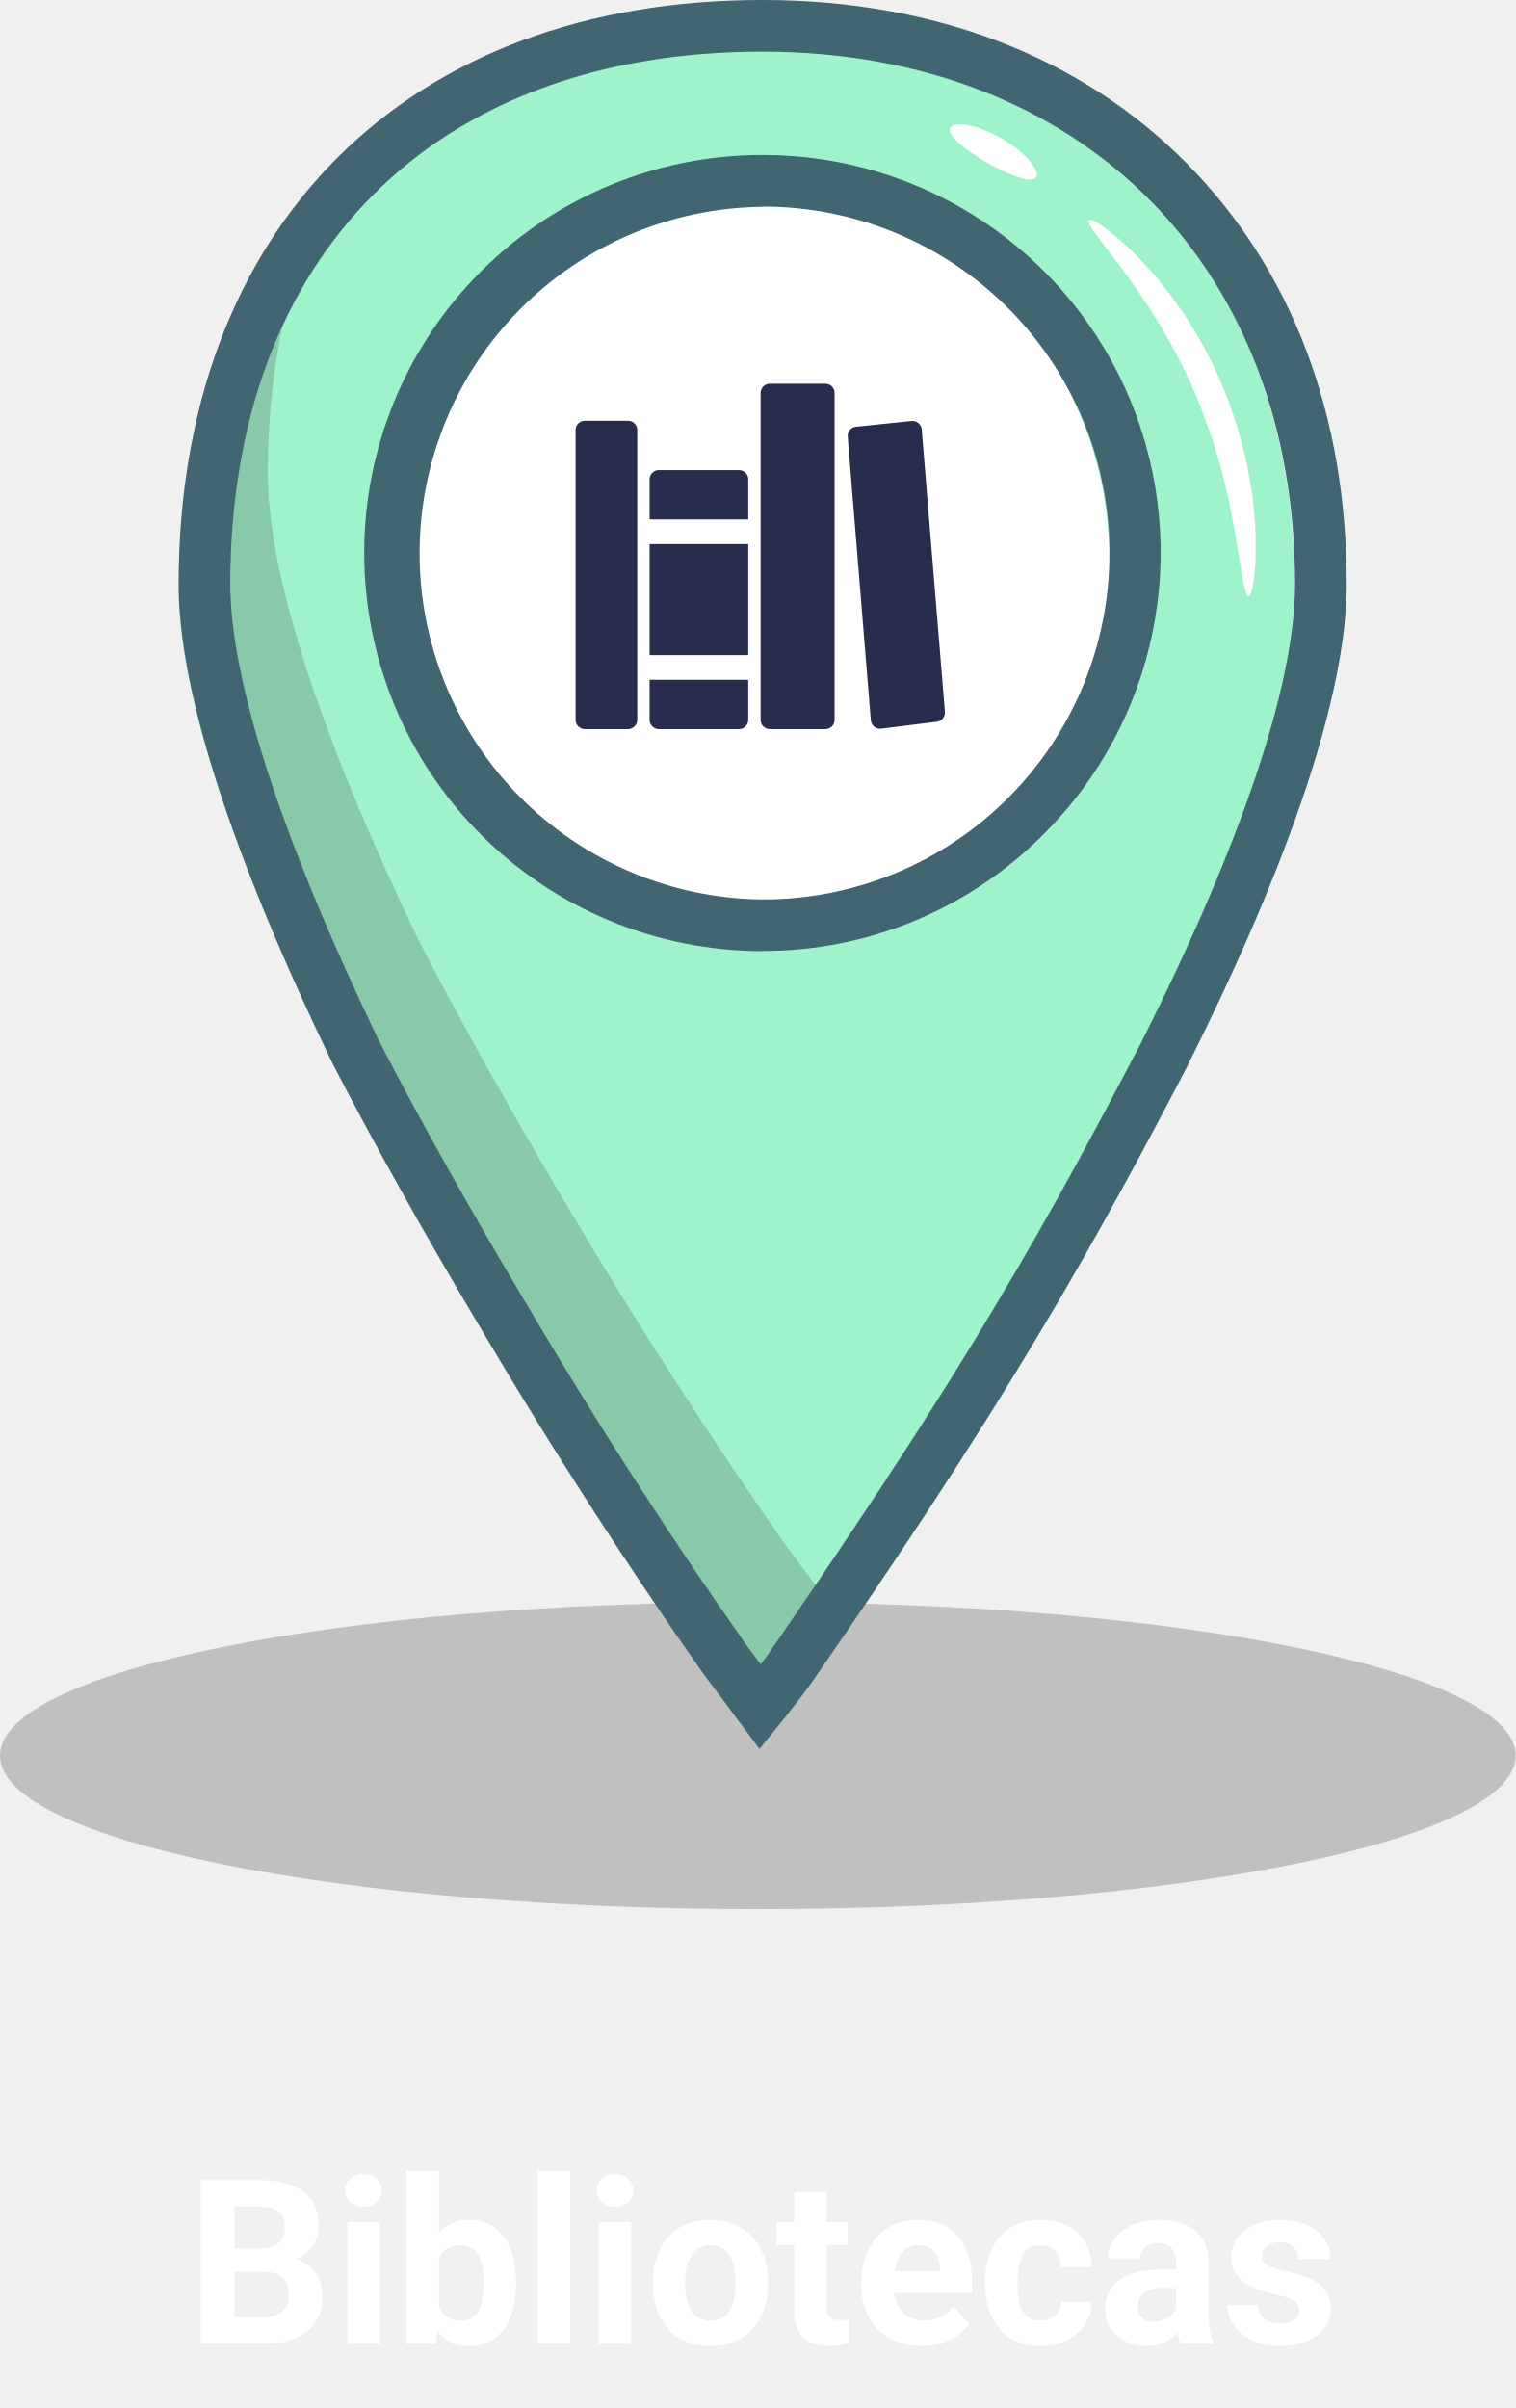
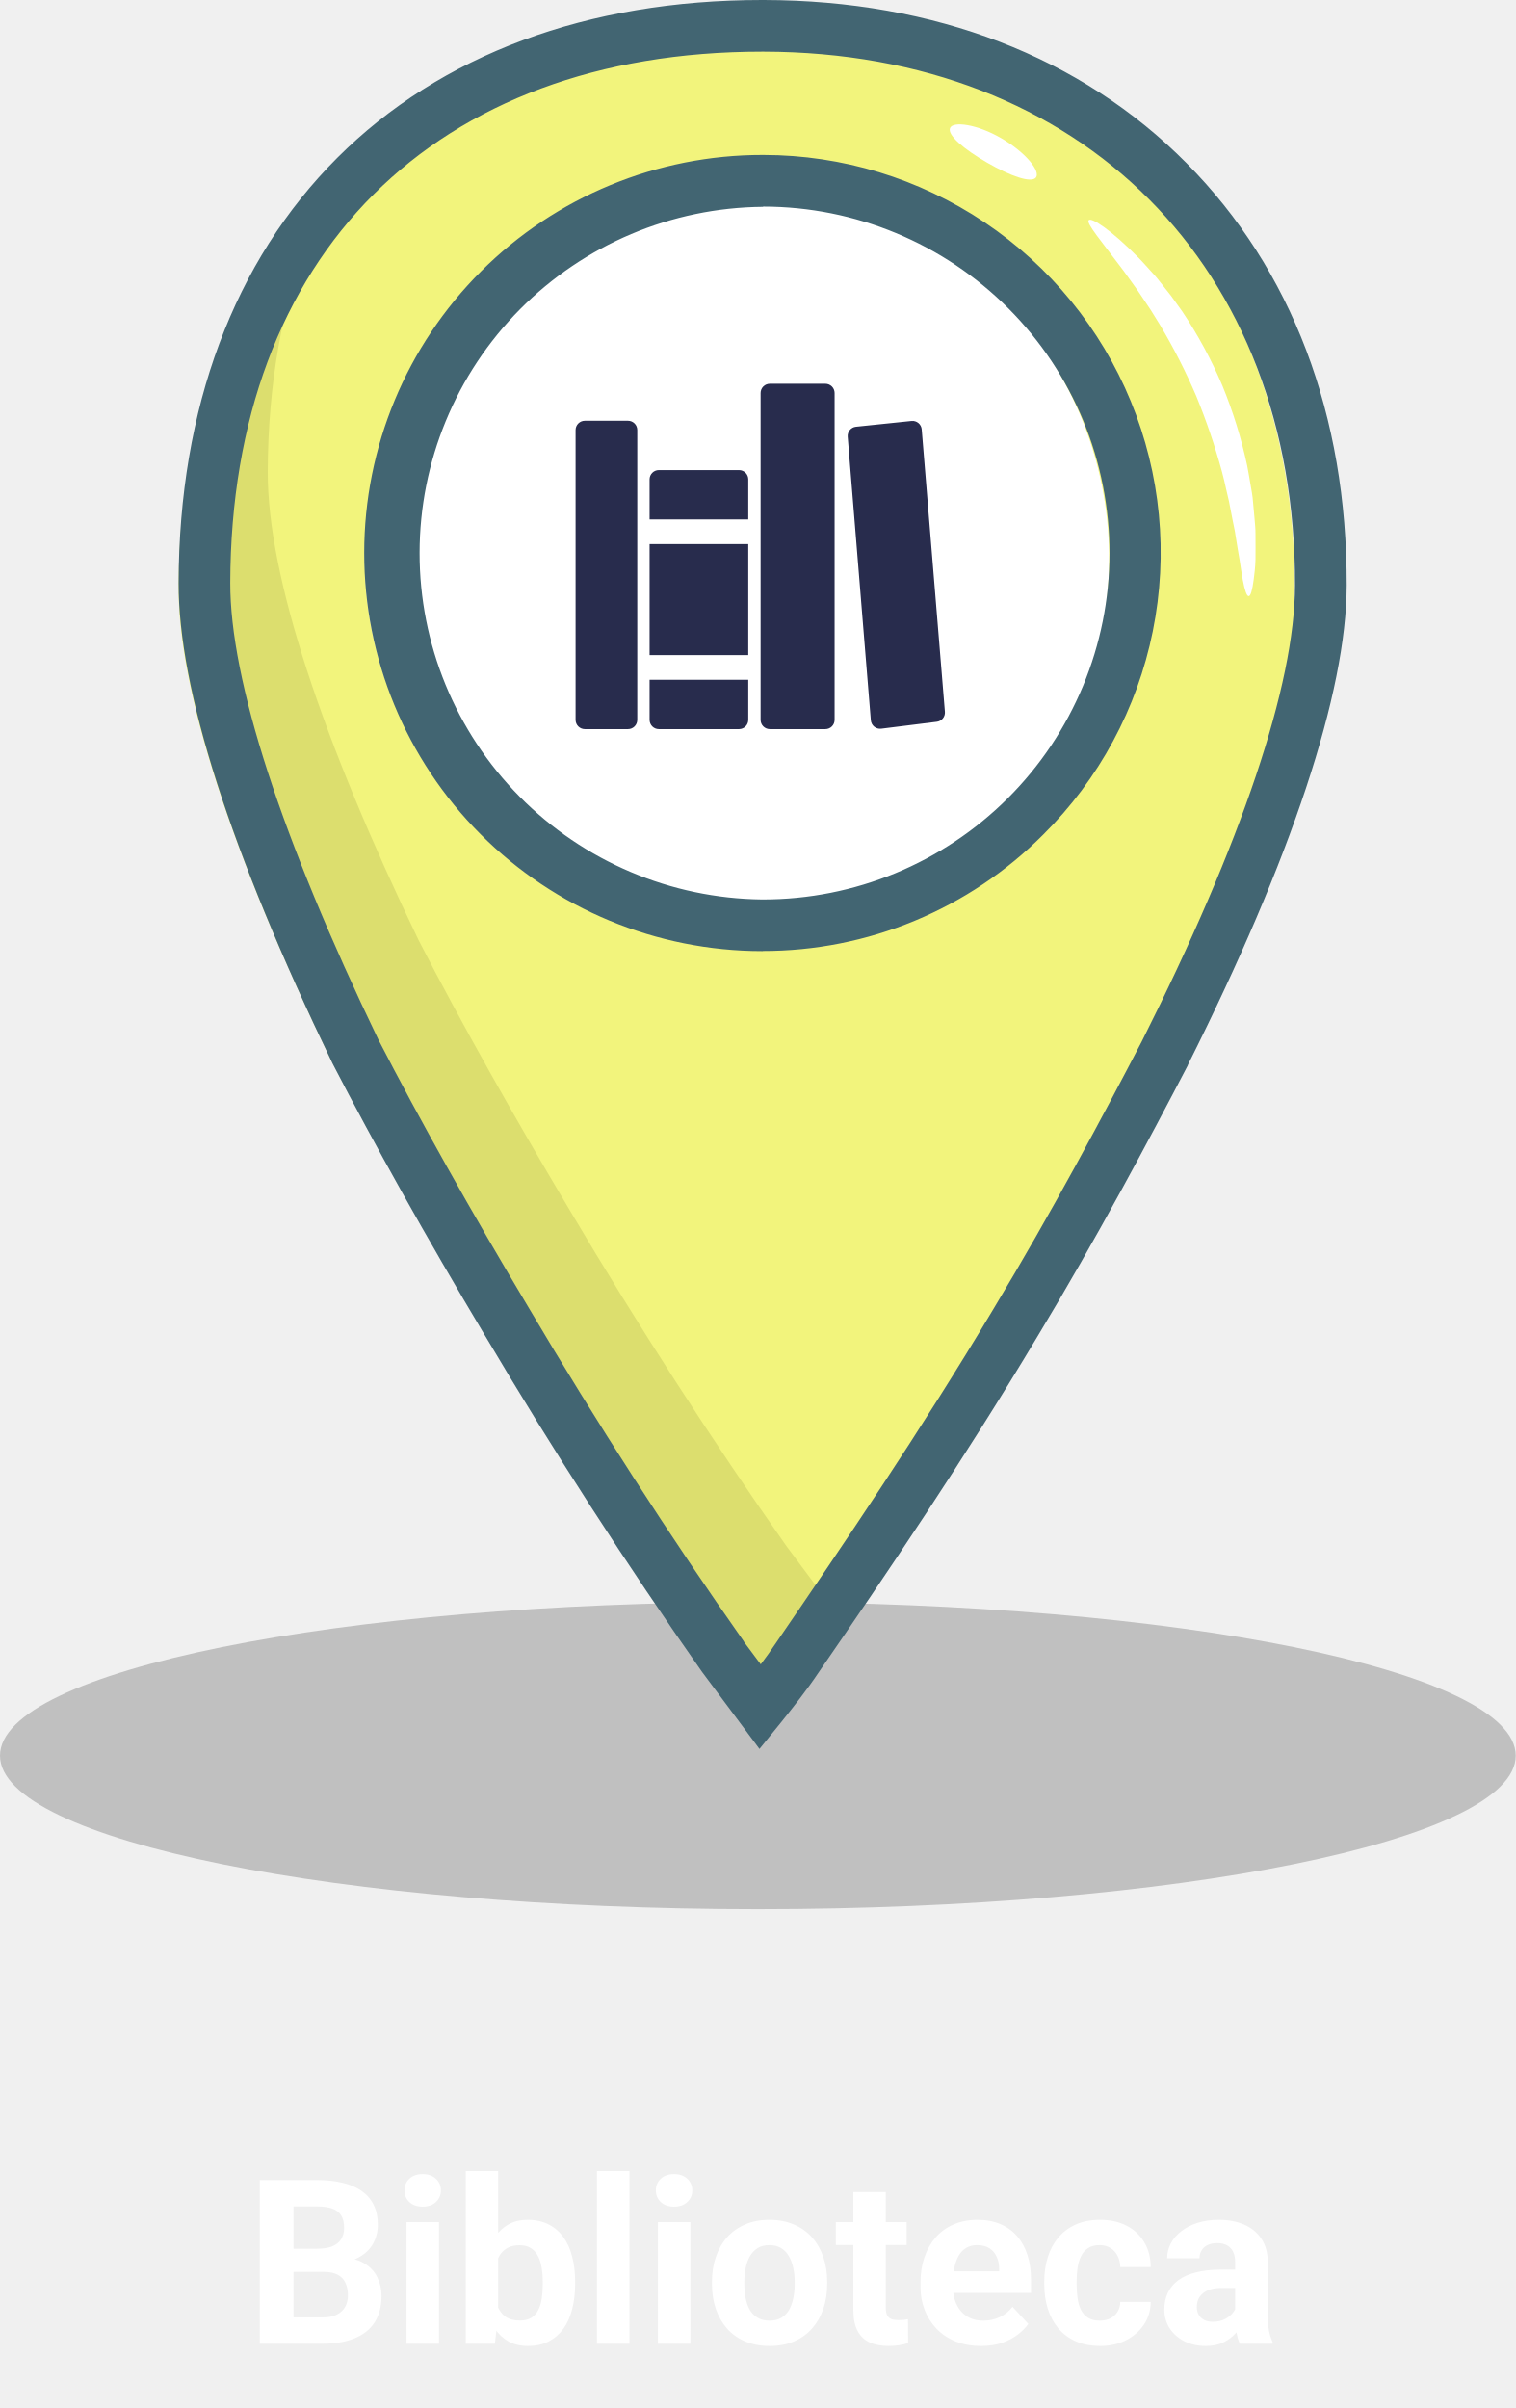
<svg xmlns="http://www.w3.org/2000/svg" width="158" height="251" viewBox="0 0 158 251" fill="none">
  <ellipse opacity="0.2" cx="79" cy="183" rx="79" ry="16" fill="black" />
-   <path d="M56.031 19.056C54.826 19.056 53.647 18.698 52.645 18.029C51.643 17.359 50.861 16.407 50.4 15.293C49.939 14.18 49.818 12.954 50.053 11.772C50.288 10.589 50.869 9.503 51.721 8.651C52.574 7.799 53.66 7.218 54.842 6.983C56.024 6.748 57.25 6.868 58.364 7.33C59.477 7.791 60.429 8.572 61.099 9.575C61.769 10.577 62.126 11.755 62.126 12.961C62.124 14.577 61.481 16.126 60.339 17.268C59.196 18.411 57.647 19.054 56.031 19.056V19.056ZM56.031 11.48C55.738 11.48 55.452 11.567 55.209 11.73C54.965 11.892 54.775 12.124 54.663 12.394C54.551 12.665 54.522 12.962 54.579 13.25C54.636 13.537 54.777 13.8 54.984 14.008C55.191 14.215 55.455 14.356 55.742 14.413C56.029 14.47 56.327 14.441 56.598 14.329C56.868 14.216 57.099 14.027 57.262 13.783C57.425 13.54 57.512 13.254 57.512 12.961C57.512 12.766 57.473 12.574 57.399 12.394C57.325 12.214 57.215 12.051 57.078 11.914C56.941 11.776 56.777 11.667 56.598 11.593C56.418 11.518 56.226 11.48 56.031 11.48V11.48Z" fill="#E7F6FF" />
+   <path d="M56.031 19.056C54.826 19.056 53.647 18.698 52.645 18.029C51.643 17.359 50.861 16.407 50.4 15.293C49.939 14.18 49.818 12.954 50.053 11.772C50.288 10.589 50.869 9.503 51.721 8.651C52.574 7.799 53.66 7.218 54.842 6.983C56.024 6.748 57.25 6.868 58.364 7.33C59.477 7.791 60.429 8.572 61.099 9.575C61.769 10.577 62.126 11.755 62.126 12.961C62.124 14.577 61.481 16.126 60.339 17.268C59.196 18.411 57.647 19.054 56.031 19.056ZM56.031 11.48C55.738 11.48 55.452 11.567 55.209 11.73C54.965 11.892 54.775 12.124 54.663 12.394C54.551 12.665 54.522 12.962 54.579 13.25C54.636 13.537 54.777 13.8 54.984 14.008C55.191 14.215 55.455 14.356 55.742 14.413C56.029 14.47 56.327 14.441 56.598 14.329C56.868 14.216 57.099 14.027 57.262 13.783C57.425 13.54 57.512 13.254 57.512 12.961C57.512 12.766 57.473 12.574 57.399 12.394C57.325 12.214 57.215 12.051 57.078 11.914C56.941 11.776 56.777 11.667 56.598 11.593C56.418 11.518 56.226 11.48 56.031 11.48Z" fill="#E7F6FF" />
  <path d="M66.906 15.928C68.087 15.928 69.044 14.97 69.044 13.79C69.044 12.609 68.087 11.652 66.906 11.652C65.725 11.652 64.768 12.609 64.768 13.79C64.768 14.97 65.725 15.928 66.906 15.928Z" fill="#E7F6FF" />
  <g opacity="0.5">
    <path opacity="0.5" d="M97.897 125.319V130.014C96.539 134.332 94.405 139.385 91.602 144.957C90.448 147.168 89.213 149.502 87.891 151.902C88.794 150.364 89.663 148.86 90.502 147.361C89.525 149.214 88.491 151.141 87.398 153.098V145.792L87.722 145.18L87.398 145.757V145.488C87.886 144.568 88.36 143.67 88.821 142.796C91.863 136.743 94.12 131.31 95.451 126.757C96.278 126.291 97.093 125.811 97.897 125.319Z" fill="#BBD2E5" />
  </g>
-   <path d="M118.096 57.127C118.05 78.469 100.554 95.882 79.219 95.835C60.742 95.797 45.199 82.669 41.403 65.287C41.011 63.054 40.817 60.791 40.823 58.523C40.869 37.193 58.365 19.769 79.696 19.815C98.154 19.854 113.67 32.947 117.5 50.282C117.499 50.291 117.499 50.3 117.5 50.309C117.901 52.56 118.1 54.842 118.096 57.127V57.127Z" fill="white" />
-   <path d="M76.943 3.252C41.061 3.175 18.708 25.755 18.619 61.314C18.596 72.304 24.387 89.447 34.355 110.151C38.861 118.891 44.353 128.609 50.121 138.311C57.204 150.285 64.937 162.264 72.674 173.269L76.543 178.453C77.839 176.834 79.135 175.223 80.43 173.285C88.218 161.991 95.997 150.366 103.119 138.426C108.96 128.739 114.155 119.053 118.696 110.335C129.079 89.67 134.943 72.55 134.966 61.56C135.078 26.974 111.855 3.329 76.943 3.252ZM76.739 96.984C55.404 96.938 37.985 79.449 38.031 58.111C38.077 36.772 55.574 19.368 76.908 19.414C98.243 19.46 115.662 36.953 115.616 58.287C115.57 79.622 98.073 97.042 76.739 96.984Z" fill="#9FF3CB" />
-   <path d="M119.189 114.651C115.197 122.215 110.748 130.356 105.837 138.493C98.704 150.433 90.921 162.058 83.15 173.352C81.854 175.274 80.558 176.901 79.258 178.52L75.378 173.34C67.641 162.335 59.908 150.356 52.844 138.385C47.041 128.672 41.569 118.962 37.078 110.225C27.079 89.514 21.288 72.367 21.311 61.377C21.342 46.703 25.157 34.244 32.171 24.669C29.398 31.89 27.941 40.115 27.91 49.183C27.887 60.173 33.678 77.32 43.645 98.02C48.152 106.757 53.624 116.478 59.412 126.18C66.495 138.151 74.228 150.129 81.961 161.135L85.83 166.319C87.129 164.7 88.425 163.088 89.721 161.15C97.504 149.856 105.288 138.232 112.409 126.291C114.793 122.4 117.043 118.493 119.189 114.651Z" fill="#88C9AA" />
+   <path d="M118.096 57.127C118.05 78.469 100.554 95.882 79.219 95.835C60.742 95.797 45.199 82.669 41.403 65.287C41.011 63.054 40.817 60.791 40.823 58.523C40.869 37.193 58.365 19.769 79.696 19.815C98.154 19.854 113.67 32.947 117.5 50.282C117.499 50.291 117.499 50.3 117.5 50.309C117.901 52.56 118.1 54.842 118.096 57.127Z" fill="white" />
+   <path d="M76.943 3.252C41.061 3.175 18.708 25.755 18.619 61.314C18.596 72.304 24.387 89.447 34.355 110.151C38.861 118.891 44.353 128.609 50.121 138.311C57.204 150.285 64.937 162.264 72.674 173.269L76.543 178.453C77.839 176.834 79.135 175.223 80.43 173.285C88.218 161.991 95.997 150.366 103.119 138.426C108.96 128.739 114.155 119.053 118.696 110.335C129.079 89.67 134.943 72.55 134.966 61.56C135.078 26.974 111.855 3.329 76.943 3.252ZM76.739 96.984C55.404 96.938 37.985 79.449 38.031 58.111C38.077 36.772 55.574 19.368 76.908 19.414C98.243 19.46 115.662 36.953 115.616 58.287C115.57 79.622 98.073 97.042 76.739 96.984Z" fill="#F2F47C" />
+   <path d="M119.189 114.651C115.197 122.215 110.748 130.356 105.837 138.493C98.704 150.433 90.921 162.058 83.15 173.352C81.854 175.275 80.558 176.901 79.258 178.52L75.378 173.34C67.641 162.335 59.908 150.356 52.844 138.385C47.041 128.672 41.569 118.962 37.078 110.225C27.079 89.514 21.288 72.367 21.311 61.377C21.342 46.703 25.157 34.244 32.171 24.669C29.398 31.89 27.941 40.115 27.91 49.183C27.887 60.173 33.678 77.32 43.645 98.02C48.152 106.757 53.624 116.478 59.412 126.18C66.495 138.151 74.228 150.129 81.961 161.135L85.83 166.319C87.129 164.7 88.425 163.088 89.721 161.15C97.504 149.856 105.288 138.232 112.409 126.291C114.793 122.4 117.043 118.493 119.189 114.651Z" fill="#DCDE6E" />
  <path d="M79.169 182.3L73.178 174.267C65.418 163.231 57.581 151.083 50.509 139.131C44.453 128.991 38.973 119.2 34.655 110.833L34.624 110.767C23.98 88.679 18.596 71.848 18.619 60.758C18.658 42.534 24.387 27.218 35.154 16.455C45.922 5.691 61.227 0 79.442 0H79.631C97.454 0.038 112.701 5.922 123.688 17.008C134.674 28.095 140.415 43.273 140.381 61.008C140.358 72.209 134.613 89.495 123.826 110.998V111.033C119.773 118.812 114.332 129.049 108.168 139.274C100.531 152.056 92.359 164.138 85.376 174.267C84.049 176.247 82.711 177.916 81.419 179.531L79.169 182.3ZM77.558 171.148L79.3 173.482C79.835 172.775 80.365 172.037 80.896 171.244C87.837 161.123 95.966 149.149 103.526 136.493C109.617 126.399 115.001 116.263 119.019 108.556C129.448 87.814 134.97 71.371 134.993 61C135.066 27.806 112.809 5.457 79.619 5.384H79.442C45.314 5.384 24.076 26.587 24.003 60.758C23.98 70.89 29.325 87.36 39.458 108.395C43.718 116.659 49.14 126.334 55.151 136.378C62.138 148.207 69.886 160.223 77.558 171.121V171.148ZM79.508 99.139H79.415C68.41 99.127 57.861 94.744 50.088 86.954C42.314 79.164 37.954 68.606 37.965 57.601C37.977 46.596 42.36 36.046 50.15 28.273C57.94 20.5 68.499 16.139 79.504 16.151H79.596C87.801 16.16 95.819 18.604 102.633 23.174C109.448 27.744 114.752 34.235 117.874 41.823C120.996 49.411 121.795 57.755 120.169 65.797C118.544 73.84 114.568 81.219 108.744 86.999C104.912 90.849 100.355 93.902 95.338 95.983C90.32 98.065 84.94 99.133 79.508 99.127V99.139ZM79.508 21.558C69.998 21.645 60.906 25.482 54.209 32.234C47.512 38.986 43.749 48.108 43.739 57.618C43.729 67.129 47.472 76.259 54.155 83.025C60.838 89.792 69.921 93.647 79.431 93.755H79.511C89.089 93.765 98.277 89.97 105.056 83.205C111.835 76.439 115.649 67.258 115.658 57.681C115.668 48.104 111.873 38.916 105.108 32.137C98.343 25.358 89.162 21.544 79.585 21.534L79.508 21.558Z" fill="#426572" />
-   <path d="M65.464 76H60.964C60.709 76 60.463 75.898 60.282 75.718C60.102 75.537 60 75.291 60 75.036V44.821C60 44.566 60.102 44.32 60.282 44.14C60.463 43.959 60.709 43.857 60.964 43.857H65.464C65.72 43.857 65.965 43.959 66.146 44.14C66.327 44.32 66.429 44.566 66.429 44.821V75.036C66.429 75.291 66.327 75.537 66.146 75.718C65.965 75.898 65.72 76 65.464 76ZM78 54.143V49.964C78 49.709 77.898 49.463 77.718 49.282C77.537 49.102 77.291 49 77.036 49H68.679C68.423 49 68.177 49.102 67.997 49.282C67.816 49.463 67.714 49.709 67.714 49.964V54.143H78ZM67.714 70.857V75.036C67.714 75.291 67.816 75.537 67.997 75.718C68.177 75.898 68.423 76 68.679 76H77.036C77.291 76 77.537 75.898 77.718 75.718C77.898 75.537 78 75.291 78 75.036V70.857H67.714ZM67.714 56.714H78V68.286H67.714V56.714ZM86.036 76H80.25C79.994 76 79.749 75.898 79.568 75.718C79.387 75.537 79.286 75.291 79.286 75.036V40.964C79.286 40.709 79.387 40.463 79.568 40.282C79.749 40.102 79.994 40 80.25 40H86.036C86.291 40 86.537 40.102 86.718 40.282C86.898 40.463 87 40.709 87 40.964V75.036C87 75.291 86.898 75.537 86.718 75.718C86.537 75.898 86.291 76 86.036 76ZM88.366 45.52L90.777 75.078C90.787 75.208 90.824 75.334 90.885 75.449C90.946 75.564 91.029 75.666 91.13 75.748C91.231 75.83 91.347 75.89 91.472 75.926C91.597 75.962 91.728 75.972 91.858 75.956L97.656 75.233C97.903 75.202 98.128 75.077 98.285 74.883C98.442 74.69 98.518 74.444 98.498 74.196L96.08 44.758C96.07 44.63 96.034 44.506 95.974 44.392C95.915 44.278 95.834 44.177 95.735 44.096C95.636 44.014 95.522 43.952 95.399 43.915C95.276 43.878 95.147 43.866 95.02 43.879L89.224 44.482C88.973 44.509 88.744 44.633 88.584 44.827C88.423 45.021 88.345 45.27 88.366 45.52V45.52Z" fill="#282C4D" />
-   <path d="M127.417 40.184C128.531 42.893 129.4 45.696 130.012 48.56C130.143 49.221 130.243 49.87 130.35 50.48C130.458 51.09 130.577 51.716 130.615 52.311L130.772 54.031C130.815 54.584 130.88 55.11 130.872 55.617C130.872 56.63 130.891 57.536 130.872 58.346C130.853 59.156 130.757 59.84 130.688 60.4C130.542 61.525 130.362 62.139 130.162 62.139C129.962 62.139 129.751 61.525 129.544 60.431C129.436 59.882 129.356 59.214 129.229 58.442C129.102 57.671 128.941 56.795 128.795 55.832C128.734 55.348 128.611 54.849 128.511 54.327L128.196 52.703C128.108 52.139 127.931 51.57 127.812 50.979C127.693 50.388 127.536 49.778 127.375 49.159C126.647 46.488 125.756 43.863 124.707 41.301C123.616 38.757 122.36 36.288 120.944 33.91L119.965 32.329L118.983 30.858C118.675 30.375 118.349 29.933 118.038 29.503C117.727 29.073 117.439 28.651 117.147 28.259C114.809 25.134 113.197 23.269 113.489 22.95C113.781 22.631 115.881 24.009 118.729 26.912C119.086 27.273 119.436 27.68 119.808 28.083C120.18 28.486 120.576 28.924 120.933 29.396C121.29 29.868 121.701 30.344 122.085 30.851L123.236 32.459C124.87 34.897 126.27 37.483 127.417 40.184V40.184Z" fill="white" />
+   <path d="M65.464 76H60.964C60.709 76 60.463 75.898 60.282 75.718C60.102 75.537 60 75.291 60 75.036V44.821C60 44.566 60.102 44.32 60.282 44.14C60.463 43.959 60.709 43.857 60.964 43.857H65.464C65.72 43.857 65.965 43.959 66.146 44.14C66.327 44.32 66.429 44.566 66.429 44.821V75.036C66.429 75.291 66.327 75.537 66.146 75.718C65.965 75.898 65.72 76 65.464 76ZM78 54.143V49.964C78 49.709 77.898 49.463 77.718 49.282C77.537 49.102 77.291 49 77.036 49H68.679C68.423 49 68.177 49.102 67.997 49.282C67.816 49.463 67.714 49.709 67.714 49.964V54.143H78ZM67.714 70.857V75.036C67.714 75.291 67.816 75.537 67.997 75.718C68.177 75.898 68.423 76 68.679 76H77.036C77.291 76 77.537 75.898 77.718 75.718C77.898 75.537 78 75.291 78 75.036V70.857H67.714ZM67.714 56.714H78V68.286H67.714V56.714ZM86.036 76H80.25C79.994 76 79.749 75.898 79.568 75.718C79.387 75.537 79.286 75.291 79.286 75.036V40.964C79.286 40.709 79.387 40.463 79.568 40.282C79.749 40.102 79.994 40 80.25 40H86.036C86.291 40 86.537 40.102 86.718 40.282C86.898 40.463 87 40.709 87 40.964V75.036C87 75.291 86.898 75.537 86.718 75.718C86.537 75.898 86.291 76 86.036 76ZM88.366 45.52L90.777 75.078C90.787 75.208 90.824 75.334 90.885 75.449C90.946 75.564 91.029 75.666 91.13 75.748C91.231 75.83 91.347 75.89 91.472 75.926C91.597 75.962 91.728 75.972 91.858 75.956L97.656 75.233C97.903 75.202 98.128 75.077 98.285 74.883C98.442 74.69 98.518 74.444 98.498 74.196L96.08 44.758C96.07 44.63 96.034 44.506 95.974 44.392C95.915 44.278 95.834 44.177 95.735 44.096C95.636 44.014 95.522 43.952 95.399 43.915C95.276 43.878 95.147 43.866 95.02 43.879L89.224 44.482C88.973 44.509 88.744 44.633 88.584 44.827C88.423 45.021 88.345 45.27 88.366 45.52Z" fill="#282C4D" />
+   <path d="M127.417 40.184C128.531 42.893 129.4 45.696 130.012 48.56C130.143 49.221 130.243 49.87 130.35 50.48C130.458 51.09 130.577 51.716 130.615 52.311L130.772 54.031C130.815 54.584 130.88 55.11 130.872 55.617C130.872 56.63 130.891 57.536 130.872 58.346C130.853 59.156 130.757 59.84 130.688 60.4C130.542 61.525 130.362 62.139 130.162 62.139C129.962 62.139 129.751 61.525 129.544 60.431C129.436 59.882 129.356 59.214 129.229 58.442C129.102 57.671 128.941 56.795 128.795 55.832C128.734 55.348 128.611 54.849 128.511 54.327L128.196 52.703C128.108 52.139 127.931 51.57 127.812 50.979C127.693 50.388 127.536 49.778 127.375 49.159C126.647 46.488 125.756 43.863 124.707 41.301C123.616 38.757 122.36 36.288 120.944 33.91L119.965 32.329L118.983 30.858C118.675 30.375 118.349 29.933 118.038 29.503C117.727 29.073 117.439 28.651 117.147 28.259C114.809 25.134 113.197 23.269 113.489 22.95C113.781 22.631 115.881 24.009 118.729 26.912C119.086 27.273 119.436 27.68 119.808 28.083C120.18 28.486 120.576 28.924 120.933 29.396C121.29 29.868 121.701 30.344 122.085 30.851L123.236 32.459C124.87 34.897 126.27 37.483 127.417 40.184Z" fill="white" />
  <path d="M104.386 14.416C106.943 15.898 108.471 17.852 107.995 18.493C107.519 19.134 105.308 18.343 102.908 16.957C100.509 15.571 98.743 14.097 99.031 13.352C99.319 12.607 101.837 12.926 104.386 14.416Z" fill="white" />
-   <path d="M27.598 236.812H23.215L23.191 234.398H26.871C27.52 234.398 28.051 234.316 28.465 234.152C28.879 233.98 29.188 233.734 29.391 233.413C29.602 233.085 29.707 232.687 29.707 232.218C29.707 231.687 29.605 231.257 29.402 230.929C29.207 230.601 28.898 230.363 28.477 230.214C28.062 230.066 27.527 229.991 26.871 229.991H24.434V244.3H20.918V227.238H26.871C27.863 227.238 28.75 227.331 29.531 227.519C30.32 227.706 30.988 227.991 31.535 228.374C32.082 228.757 32.5 229.241 32.789 229.827C33.078 230.406 33.223 231.093 33.223 231.89C33.223 232.593 33.062 233.241 32.742 233.835C32.43 234.429 31.934 234.913 31.254 235.288C30.582 235.663 29.703 235.87 28.617 235.909L27.598 236.812ZM27.445 244.3H22.254L23.625 241.558H27.445C28.062 241.558 28.566 241.46 28.957 241.265C29.348 241.062 29.637 240.788 29.824 240.445C30.012 240.101 30.105 239.706 30.105 239.261C30.105 238.761 30.02 238.327 29.848 237.96C29.684 237.593 29.418 237.312 29.051 237.116C28.684 236.913 28.199 236.812 27.598 236.812H24.211L24.234 234.398H28.453L29.262 235.347C30.301 235.331 31.137 235.515 31.77 235.898C32.41 236.273 32.875 236.761 33.164 237.363C33.461 237.964 33.609 238.609 33.609 239.296C33.609 240.39 33.371 241.312 32.895 242.062C32.418 242.804 31.719 243.363 30.797 243.738C29.883 244.113 28.766 244.3 27.445 244.3ZM39.598 231.62V244.3H36.211V231.62H39.598ZM36 228.316C36 227.823 36.172 227.417 36.516 227.097C36.859 226.777 37.32 226.616 37.898 226.616C38.469 226.616 38.926 226.777 39.27 227.097C39.621 227.417 39.797 227.823 39.797 228.316C39.797 228.808 39.621 229.214 39.27 229.534C38.926 229.855 38.469 230.015 37.898 230.015C37.32 230.015 36.859 229.855 36.516 229.534C36.172 229.214 36 228.808 36 228.316ZM42.387 226.3H45.762V241.394L45.422 244.3H42.387V226.3ZM53.789 237.831V238.077C53.789 239.023 53.688 239.89 53.484 240.679C53.289 241.468 52.984 242.152 52.57 242.73C52.156 243.3 51.641 243.745 51.023 244.066C50.414 244.378 49.695 244.534 48.867 244.534C48.094 244.534 47.422 244.378 46.852 244.066C46.289 243.753 45.816 243.312 45.434 242.741C45.051 242.171 44.742 241.503 44.508 240.738C44.273 239.972 44.098 239.136 43.98 238.23V237.691C44.098 236.784 44.273 235.948 44.508 235.183C44.742 234.417 45.051 233.749 45.434 233.179C45.816 232.609 46.289 232.167 46.852 231.855C47.414 231.542 48.078 231.386 48.844 231.386C49.68 231.386 50.406 231.546 51.023 231.866C51.648 232.179 52.164 232.624 52.57 233.202C52.984 233.773 53.289 234.452 53.484 235.241C53.688 236.023 53.789 236.886 53.789 237.831ZM50.414 238.077V237.831C50.414 237.316 50.375 236.831 50.297 236.378C50.227 235.917 50.102 235.515 49.922 235.171C49.742 234.82 49.496 234.542 49.184 234.339C48.879 234.136 48.484 234.034 48 234.034C47.539 234.034 47.148 234.113 46.828 234.269C46.508 234.425 46.242 234.644 46.031 234.925C45.828 235.206 45.676 235.542 45.574 235.933C45.473 236.316 45.41 236.738 45.387 237.198V238.734C45.41 239.351 45.512 239.898 45.691 240.374C45.879 240.843 46.16 241.214 46.535 241.488C46.918 241.753 47.414 241.886 48.023 241.886C48.5 241.886 48.895 241.792 49.207 241.605C49.52 241.417 49.762 241.152 49.934 240.808C50.113 240.464 50.238 240.062 50.309 239.601C50.379 239.132 50.414 238.624 50.414 238.077ZM59.449 226.3V244.3H56.062V226.3H59.449ZM65.801 231.62V244.3H62.414V231.62H65.801ZM62.203 228.316C62.203 227.823 62.375 227.417 62.719 227.097C63.062 226.777 63.523 226.616 64.102 226.616C64.672 226.616 65.129 226.777 65.473 227.097C65.824 227.417 66 227.823 66 228.316C66 228.808 65.824 229.214 65.473 229.534C65.129 229.855 64.672 230.015 64.102 230.015C63.523 230.015 63.062 229.855 62.719 229.534C62.375 229.214 62.203 228.808 62.203 228.316ZM68.051 238.089V237.843C68.051 236.913 68.184 236.058 68.449 235.277C68.715 234.488 69.102 233.804 69.609 233.226C70.117 232.648 70.742 232.198 71.484 231.878C72.227 231.55 73.078 231.386 74.039 231.386C75 231.386 75.856 231.55 76.606 231.878C77.356 232.198 77.984 232.648 78.492 233.226C79.008 233.804 79.398 234.488 79.664 235.277C79.93 236.058 80.062 236.913 80.062 237.843V238.089C80.062 239.011 79.93 239.866 79.664 240.656C79.398 241.437 79.008 242.12 78.492 242.706C77.984 243.284 77.359 243.734 76.617 244.054C75.875 244.374 75.023 244.534 74.062 244.534C73.102 244.534 72.246 244.374 71.496 244.054C70.754 243.734 70.125 243.284 69.609 242.706C69.102 242.12 68.715 241.437 68.449 240.656C68.184 239.866 68.051 239.011 68.051 238.089ZM71.426 237.843V238.089C71.426 238.62 71.473 239.116 71.566 239.577C71.66 240.038 71.809 240.445 72.012 240.796C72.223 241.14 72.496 241.409 72.832 241.605C73.168 241.8 73.578 241.898 74.062 241.898C74.531 241.898 74.934 241.8 75.269 241.605C75.606 241.409 75.875 241.14 76.078 240.796C76.281 240.445 76.43 240.038 76.523 239.577C76.625 239.116 76.676 238.62 76.676 238.089V237.843C76.676 237.327 76.625 236.843 76.523 236.39C76.43 235.929 76.277 235.523 76.066 235.171C75.863 234.812 75.594 234.531 75.258 234.327C74.922 234.124 74.516 234.023 74.039 234.023C73.562 234.023 73.156 234.124 72.82 234.327C72.492 234.531 72.223 234.812 72.012 235.171C71.809 235.523 71.66 235.929 71.566 236.39C71.473 236.843 71.426 237.327 71.426 237.843ZM88.348 231.62V234.011H80.965V231.62H88.348ZM82.793 228.491H86.168V240.48C86.168 240.847 86.215 241.128 86.309 241.323C86.41 241.519 86.559 241.656 86.754 241.734C86.949 241.804 87.195 241.839 87.492 241.839C87.703 241.839 87.891 241.831 88.055 241.816C88.227 241.792 88.371 241.769 88.488 241.745L88.5 244.23C88.211 244.323 87.898 244.398 87.562 244.452C87.227 244.507 86.856 244.534 86.449 244.534C85.707 244.534 85.059 244.413 84.504 244.171C83.957 243.921 83.535 243.523 83.238 242.976C82.941 242.429 82.793 241.71 82.793 240.82V228.491ZM96.106 244.534C95.121 244.534 94.238 244.378 93.457 244.066C92.676 243.745 92.012 243.304 91.465 242.741C90.926 242.179 90.512 241.527 90.223 240.784C89.934 240.034 89.789 239.238 89.789 238.394V237.925C89.789 236.964 89.926 236.085 90.199 235.288C90.473 234.491 90.863 233.8 91.371 233.214C91.887 232.628 92.512 232.179 93.246 231.866C93.981 231.546 94.809 231.386 95.731 231.386C96.629 231.386 97.426 231.534 98.121 231.831C98.816 232.128 99.398 232.55 99.867 233.097C100.344 233.644 100.703 234.3 100.945 235.066C101.188 235.823 101.309 236.667 101.309 237.597V239.003H91.231V236.753H97.992V236.495C97.992 236.027 97.906 235.609 97.734 235.241C97.57 234.866 97.32 234.57 96.984 234.351C96.648 234.132 96.219 234.023 95.695 234.023C95.25 234.023 94.867 234.12 94.547 234.316C94.227 234.511 93.965 234.784 93.762 235.136C93.566 235.488 93.418 235.902 93.316 236.378C93.223 236.847 93.176 237.363 93.176 237.925V238.394C93.176 238.902 93.246 239.37 93.387 239.8C93.535 240.23 93.742 240.601 94.008 240.913C94.281 241.226 94.609 241.468 94.992 241.64C95.383 241.812 95.824 241.898 96.316 241.898C96.926 241.898 97.492 241.781 98.016 241.546C98.547 241.304 99.004 240.941 99.387 240.456L101.027 242.238C100.762 242.62 100.398 242.988 99.938 243.339C99.484 243.691 98.938 243.98 98.297 244.206C97.656 244.425 96.926 244.534 96.106 244.534ZM108.469 241.898C108.883 241.898 109.25 241.82 109.57 241.663C109.891 241.499 110.141 241.273 110.32 240.984C110.508 240.687 110.605 240.339 110.613 239.941H113.789C113.781 240.831 113.543 241.624 113.074 242.32C112.605 243.007 111.977 243.55 111.188 243.948C110.398 244.339 109.516 244.534 108.539 244.534C107.555 244.534 106.695 244.37 105.961 244.042C105.234 243.714 104.629 243.261 104.145 242.683C103.66 242.097 103.297 241.417 103.055 240.644C102.812 239.863 102.691 239.027 102.691 238.136V237.796C102.691 236.898 102.812 236.062 103.055 235.288C103.297 234.507 103.66 233.827 104.145 233.249C104.629 232.663 105.234 232.206 105.961 231.878C106.688 231.55 107.539 231.386 108.516 231.386C109.555 231.386 110.465 231.585 111.246 231.984C112.035 232.382 112.652 232.952 113.098 233.695C113.551 234.429 113.781 235.3 113.789 236.308H110.613C110.605 235.886 110.516 235.503 110.344 235.159C110.18 234.816 109.938 234.542 109.617 234.339C109.305 234.128 108.918 234.023 108.457 234.023C107.965 234.023 107.562 234.128 107.25 234.339C106.938 234.542 106.695 234.823 106.523 235.183C106.352 235.534 106.23 235.937 106.16 236.39C106.098 236.835 106.066 237.304 106.066 237.796V238.136C106.066 238.628 106.098 239.101 106.16 239.554C106.223 240.007 106.34 240.409 106.512 240.761C106.691 241.113 106.938 241.39 107.25 241.593C107.562 241.796 107.969 241.898 108.469 241.898ZM122.59 241.441V235.792C122.59 235.386 122.523 235.038 122.391 234.749C122.258 234.452 122.051 234.222 121.77 234.058C121.496 233.894 121.141 233.812 120.703 233.812C120.328 233.812 120.004 233.878 119.73 234.011C119.457 234.136 119.246 234.32 119.098 234.562C118.949 234.796 118.875 235.073 118.875 235.394H115.5C115.5 234.855 115.625 234.343 115.875 233.859C116.125 233.374 116.488 232.948 116.965 232.581C117.441 232.206 118.008 231.913 118.664 231.702C119.328 231.491 120.07 231.386 120.891 231.386C121.875 231.386 122.75 231.55 123.516 231.878C124.281 232.206 124.883 232.698 125.32 233.355C125.766 234.011 125.988 234.831 125.988 235.816V241.241C125.988 241.937 126.031 242.507 126.117 242.952C126.203 243.39 126.328 243.773 126.492 244.101V244.3H123.082C122.918 243.956 122.793 243.527 122.707 243.011C122.629 242.488 122.59 241.964 122.59 241.441ZM123.035 236.577L123.059 238.488H121.172C120.727 238.488 120.34 238.538 120.012 238.64C119.684 238.741 119.414 238.886 119.203 239.073C118.992 239.253 118.836 239.464 118.734 239.706C118.641 239.948 118.594 240.214 118.594 240.503C118.594 240.792 118.66 241.054 118.793 241.288C118.926 241.515 119.117 241.695 119.367 241.827C119.617 241.952 119.91 242.015 120.246 242.015C120.754 242.015 121.195 241.913 121.57 241.71C121.945 241.507 122.234 241.257 122.438 240.96C122.648 240.663 122.758 240.382 122.766 240.116L123.656 241.546C123.531 241.866 123.359 242.198 123.141 242.542C122.93 242.886 122.66 243.21 122.332 243.515C122.004 243.812 121.609 244.058 121.148 244.253C120.688 244.441 120.141 244.534 119.508 244.534C118.703 244.534 117.973 244.374 117.316 244.054C116.668 243.726 116.152 243.277 115.77 242.706C115.395 242.128 115.207 241.472 115.207 240.738C115.207 240.073 115.332 239.484 115.582 238.968C115.832 238.452 116.199 238.019 116.684 237.667C117.176 237.308 117.789 237.038 118.523 236.859C119.258 236.671 120.109 236.577 121.078 236.577H123.035ZM135.445 240.796C135.445 240.554 135.375 240.335 135.234 240.14C135.094 239.945 134.832 239.765 134.449 239.601C134.074 239.429 133.531 239.273 132.82 239.132C132.18 238.991 131.582 238.816 131.027 238.605C130.48 238.386 130.004 238.124 129.598 237.82C129.199 237.515 128.887 237.156 128.66 236.741C128.434 236.32 128.32 235.839 128.32 235.3C128.32 234.769 128.434 234.269 128.66 233.8C128.895 233.331 129.227 232.917 129.656 232.558C130.094 232.191 130.625 231.906 131.25 231.702C131.883 231.491 132.594 231.386 133.383 231.386C134.484 231.386 135.43 231.562 136.219 231.913C137.016 232.265 137.625 232.749 138.047 233.366C138.477 233.976 138.691 234.671 138.691 235.452H135.316C135.316 235.124 135.246 234.831 135.105 234.573C134.973 234.308 134.762 234.101 134.473 233.952C134.191 233.796 133.824 233.718 133.371 233.718C132.996 233.718 132.672 233.784 132.398 233.917C132.125 234.042 131.914 234.214 131.766 234.433C131.625 234.644 131.555 234.878 131.555 235.136C131.555 235.331 131.594 235.507 131.672 235.663C131.758 235.812 131.895 235.948 132.082 236.073C132.27 236.198 132.512 236.316 132.809 236.425C133.113 236.527 133.488 236.62 133.934 236.706C134.848 236.894 135.664 237.14 136.383 237.445C137.102 237.741 137.672 238.148 138.094 238.663C138.516 239.171 138.727 239.839 138.727 240.667C138.727 241.23 138.602 241.745 138.352 242.214C138.102 242.683 137.742 243.093 137.273 243.445C136.805 243.788 136.242 244.058 135.586 244.253C134.938 244.441 134.207 244.534 133.395 244.534C132.215 244.534 131.215 244.323 130.395 243.902C129.582 243.48 128.965 242.945 128.543 242.296C128.129 241.64 127.922 240.968 127.922 240.281H131.121C131.137 240.741 131.254 241.113 131.473 241.394C131.699 241.675 131.984 241.878 132.328 242.003C132.68 242.128 133.059 242.191 133.465 242.191C133.902 242.191 134.266 242.132 134.555 242.015C134.844 241.89 135.062 241.726 135.211 241.523C135.367 241.312 135.445 241.07 135.445 240.796Z" fill="white" />
+   <path d="M33.762 236.812H29.379L29.355 234.398H33.035C33.684 234.398 34.215 234.316 34.629 234.152C35.043 233.98 35.352 233.734 35.555 233.413C35.766 233.085 35.871 232.687 35.871 232.218C35.871 231.687 35.77 231.257 35.566 230.929C35.371 230.601 35.062 230.363 34.641 230.214C34.227 230.066 33.691 229.991 33.035 229.991H30.598V244.3H27.082V227.238H33.035C34.027 227.238 34.914 227.331 35.695 227.519C36.484 227.706 37.152 227.991 37.699 228.374C38.246 228.757 38.664 229.241 38.953 229.827C39.242 230.406 39.387 231.093 39.387 231.89C39.387 232.593 39.227 233.241 38.906 233.835C38.594 234.429 38.098 234.913 37.418 235.288C36.746 235.663 35.867 235.87 34.781 235.909L33.762 236.812ZM33.609 244.3H28.418L29.789 241.558H33.609C34.227 241.558 34.73 241.46 35.121 241.265C35.512 241.062 35.801 240.788 35.988 240.445C36.176 240.101 36.27 239.706 36.27 239.261C36.27 238.761 36.184 238.327 36.012 237.96C35.848 237.593 35.582 237.312 35.215 237.116C34.848 236.913 34.363 236.812 33.762 236.812H30.375L30.398 234.398H34.617L35.426 235.347C36.465 235.331 37.301 235.515 37.934 235.898C38.574 236.273 39.039 236.761 39.328 237.363C39.625 237.964 39.773 238.609 39.773 239.296C39.773 240.39 39.535 241.312 39.059 242.062C38.582 242.804 37.883 243.363 36.961 243.738C36.047 244.113 34.93 244.3 33.609 244.3ZM45.762 231.62V244.3H42.375V231.62H45.762ZM42.164 228.316C42.164 227.823 42.336 227.417 42.68 227.097C43.023 226.777 43.484 226.616 44.062 226.616C44.633 226.616 45.09 226.777 45.434 227.097C45.785 227.417 45.961 227.823 45.961 228.316C45.961 228.808 45.785 229.214 45.434 229.534C45.09 229.855 44.633 230.015 44.062 230.015C43.484 230.015 43.023 229.855 42.68 229.534C42.336 229.214 42.164 228.808 42.164 228.316ZM48.551 226.3H51.926V241.394L51.586 244.3H48.551V226.3ZM59.953 237.831V238.077C59.953 239.023 59.852 239.89 59.648 240.679C59.453 241.468 59.148 242.152 58.734 242.73C58.32 243.3 57.805 243.745 57.188 244.066C56.578 244.378 55.859 244.534 55.031 244.534C54.258 244.534 53.586 244.378 53.016 244.066C52.453 243.753 51.98 243.312 51.598 242.741C51.215 242.171 50.906 241.503 50.672 240.738C50.438 239.972 50.262 239.136 50.145 238.23V237.691C50.262 236.784 50.438 235.948 50.672 235.183C50.906 234.417 51.215 233.749 51.598 233.179C51.98 232.609 52.453 232.167 53.016 231.855C53.578 231.542 54.242 231.386 55.008 231.386C55.844 231.386 56.57 231.546 57.188 231.866C57.812 232.179 58.328 232.624 58.734 233.202C59.148 233.773 59.453 234.452 59.648 235.241C59.852 236.023 59.953 236.886 59.953 237.831ZM56.578 238.077V237.831C56.578 237.316 56.539 236.831 56.461 236.378C56.391 235.917 56.266 235.515 56.086 235.171C55.906 234.82 55.66 234.542 55.348 234.339C55.043 234.136 54.648 234.034 54.164 234.034C53.703 234.034 53.312 234.113 52.992 234.269C52.672 234.425 52.406 234.644 52.195 234.925C51.992 235.206 51.84 235.542 51.738 235.933C51.637 236.316 51.574 236.738 51.551 237.198V238.734C51.574 239.351 51.676 239.898 51.855 240.374C52.043 240.843 52.324 241.214 52.699 241.488C53.082 241.753 53.578 241.886 54.188 241.886C54.664 241.886 55.059 241.792 55.371 241.605C55.684 241.417 55.926 241.152 56.098 240.808C56.277 240.464 56.402 240.062 56.473 239.601C56.543 239.132 56.578 238.624 56.578 238.077ZM65.613 226.3V244.3H62.227V226.3H65.613ZM71.965 231.62V244.3H68.578V231.62H71.965ZM68.367 228.316C68.367 227.823 68.539 227.417 68.883 227.097C69.227 226.777 69.688 226.616 70.266 226.616C70.836 226.616 71.293 226.777 71.637 227.097C71.988 227.417 72.164 227.823 72.164 228.316C72.164 228.808 71.988 229.214 71.637 229.534C71.293 229.855 70.836 230.015 70.266 230.015C69.688 230.015 69.227 229.855 68.883 229.534C68.539 229.214 68.367 228.808 68.367 228.316ZM74.215 238.089V237.843C74.215 236.913 74.348 236.058 74.613 235.277C74.879 234.488 75.266 233.804 75.773 233.226C76.281 232.648 76.906 232.198 77.648 231.878C78.391 231.55 79.242 231.386 80.203 231.386C81.164 231.386 82.019 231.55 82.769 231.878C83.519 232.198 84.148 232.648 84.656 233.226C85.172 233.804 85.562 234.488 85.828 235.277C86.094 236.058 86.227 236.913 86.227 237.843V238.089C86.227 239.011 86.094 239.866 85.828 240.656C85.562 241.437 85.172 242.12 84.656 242.706C84.148 243.284 83.523 243.734 82.781 244.054C82.039 244.374 81.188 244.534 80.227 244.534C79.266 244.534 78.41 244.374 77.66 244.054C76.918 243.734 76.289 243.284 75.773 242.706C75.266 242.12 74.879 241.437 74.613 240.656C74.348 239.866 74.215 239.011 74.215 238.089ZM77.59 237.843V238.089C77.59 238.62 77.637 239.116 77.731 239.577C77.824 240.038 77.973 240.445 78.176 240.796C78.387 241.14 78.66 241.409 78.996 241.605C79.332 241.8 79.742 241.898 80.227 241.898C80.695 241.898 81.098 241.8 81.434 241.605C81.769 241.409 82.039 241.14 82.242 240.796C82.445 240.445 82.594 240.038 82.688 239.577C82.789 239.116 82.84 238.62 82.84 238.089V237.843C82.84 237.327 82.789 236.843 82.688 236.39C82.594 235.929 82.441 235.523 82.231 235.171C82.027 234.812 81.758 234.531 81.422 234.327C81.086 234.124 80.68 234.023 80.203 234.023C79.727 234.023 79.32 234.124 78.984 234.327C78.656 234.531 78.387 234.812 78.176 235.171C77.973 235.523 77.824 235.929 77.731 236.39C77.637 236.843 77.59 237.327 77.59 237.843ZM94.512 231.62V234.011H87.129V231.62H94.512ZM88.957 228.491H92.332V240.48C92.332 240.847 92.379 241.128 92.473 241.323C92.574 241.519 92.723 241.656 92.918 241.734C93.113 241.804 93.359 241.839 93.656 241.839C93.867 241.839 94.055 241.831 94.219 241.816C94.391 241.792 94.535 241.769 94.652 241.745L94.664 244.23C94.375 244.323 94.062 244.398 93.727 244.452C93.391 244.507 93.019 244.534 92.613 244.534C91.871 244.534 91.223 244.413 90.668 244.171C90.121 243.921 89.699 243.523 89.402 242.976C89.106 242.429 88.957 241.71 88.957 240.82V228.491ZM102.27 244.534C101.285 244.534 100.402 244.378 99.621 244.066C98.84 243.745 98.176 243.304 97.629 242.741C97.09 242.179 96.676 241.527 96.387 240.784C96.098 240.034 95.953 239.238 95.953 238.394V237.925C95.953 236.964 96.09 236.085 96.363 235.288C96.637 234.491 97.027 233.8 97.535 233.214C98.051 232.628 98.676 232.179 99.41 231.866C100.145 231.546 100.973 231.386 101.895 231.386C102.793 231.386 103.59 231.534 104.285 231.831C104.98 232.128 105.562 232.55 106.031 233.097C106.508 233.644 106.867 234.3 107.109 235.066C107.352 235.823 107.473 236.667 107.473 237.597V239.003H97.394V236.753H104.156V236.495C104.156 236.027 104.07 235.609 103.898 235.241C103.734 234.866 103.484 234.57 103.148 234.351C102.812 234.132 102.383 234.023 101.859 234.023C101.414 234.023 101.031 234.12 100.711 234.316C100.391 234.511 100.129 234.784 99.926 235.136C99.731 235.488 99.582 235.902 99.481 236.378C99.387 236.847 99.34 237.363 99.34 237.925V238.394C99.34 238.902 99.41 239.37 99.551 239.8C99.699 240.23 99.906 240.601 100.172 240.913C100.445 241.226 100.773 241.468 101.156 241.64C101.547 241.812 101.988 241.898 102.48 241.898C103.09 241.898 103.656 241.781 104.18 241.546C104.711 241.304 105.168 240.941 105.551 240.456L107.191 242.238C106.926 242.62 106.562 242.988 106.102 243.339C105.648 243.691 105.102 243.98 104.461 244.206C103.82 244.425 103.09 244.534 102.27 244.534ZM114.633 241.898C115.047 241.898 115.414 241.82 115.734 241.663C116.055 241.499 116.305 241.273 116.484 240.984C116.672 240.687 116.77 240.339 116.777 239.941H119.953C119.945 240.831 119.707 241.624 119.238 242.32C118.77 243.007 118.141 243.55 117.352 243.948C116.562 244.339 115.68 244.534 114.703 244.534C113.719 244.534 112.859 244.37 112.125 244.042C111.398 243.714 110.793 243.261 110.309 242.683C109.824 242.097 109.461 241.417 109.219 240.644C108.977 239.863 108.855 239.027 108.855 238.136V237.796C108.855 236.898 108.977 236.062 109.219 235.288C109.461 234.507 109.824 233.827 110.309 233.249C110.793 232.663 111.398 232.206 112.125 231.878C112.852 231.55 113.703 231.386 114.68 231.386C115.719 231.386 116.629 231.585 117.41 231.984C118.199 232.382 118.816 232.952 119.262 233.695C119.715 234.429 119.945 235.3 119.953 236.308H116.777C116.77 235.886 116.68 235.503 116.508 235.159C116.344 234.816 116.102 234.542 115.781 234.339C115.469 234.128 115.082 234.023 114.621 234.023C114.129 234.023 113.727 234.128 113.414 234.339C113.102 234.542 112.859 234.823 112.688 235.183C112.516 235.534 112.395 235.937 112.324 236.39C112.262 236.835 112.23 237.304 112.23 237.796V238.136C112.23 238.628 112.262 239.101 112.324 239.554C112.387 240.007 112.504 240.409 112.676 240.761C112.855 241.113 113.102 241.39 113.414 241.593C113.727 241.796 114.133 241.898 114.633 241.898ZM128.754 241.441V235.792C128.754 235.386 128.688 235.038 128.555 234.749C128.422 234.452 128.215 234.222 127.934 234.058C127.66 233.894 127.305 233.812 126.867 233.812C126.492 233.812 126.168 233.878 125.895 234.011C125.621 234.136 125.41 234.32 125.262 234.562C125.113 234.796 125.039 235.073 125.039 235.394H121.664C121.664 234.855 121.789 234.343 122.039 233.859C122.289 233.374 122.652 232.948 123.129 232.581C123.605 232.206 124.172 231.913 124.828 231.702C125.492 231.491 126.234 231.386 127.055 231.386C128.039 231.386 128.914 231.55 129.68 231.878C130.445 232.206 131.047 232.698 131.484 233.355C131.93 234.011 132.152 234.831 132.152 235.816V241.241C132.152 241.937 132.195 242.507 132.281 242.952C132.367 243.39 132.492 243.773 132.656 244.101V244.3H129.246C129.082 243.956 128.957 243.527 128.871 243.011C128.793 242.488 128.754 241.964 128.754 241.441ZM129.199 236.577L129.223 238.488H127.336C126.891 238.488 126.504 238.538 126.176 238.64C125.848 238.741 125.578 238.886 125.367 239.073C125.156 239.253 125 239.464 124.898 239.706C124.805 239.948 124.758 240.214 124.758 240.503C124.758 240.792 124.824 241.054 124.957 241.288C125.09 241.515 125.281 241.695 125.531 241.827C125.781 241.952 126.074 242.015 126.41 242.015C126.918 242.015 127.359 241.913 127.734 241.71C128.109 241.507 128.398 241.257 128.602 240.96C128.812 240.663 128.922 240.382 128.93 240.116L129.82 241.546C129.695 241.866 129.523 242.198 129.305 242.542C129.094 242.886 128.824 243.21 128.496 243.515C128.168 243.812 127.773 244.058 127.312 244.253C126.852 244.441 126.305 244.534 125.672 244.534C124.867 244.534 124.137 244.374 123.48 244.054C122.832 243.726 122.316 243.277 121.934 242.706C121.559 242.128 121.371 241.472 121.371 240.738C121.371 240.073 121.496 239.484 121.746 238.968C121.996 238.452 122.363 238.019 122.848 237.667C123.34 237.308 123.953 237.038 124.688 236.859C125.422 236.671 126.273 236.577 127.242 236.577H129.199Z" fill="white" />
</svg>
